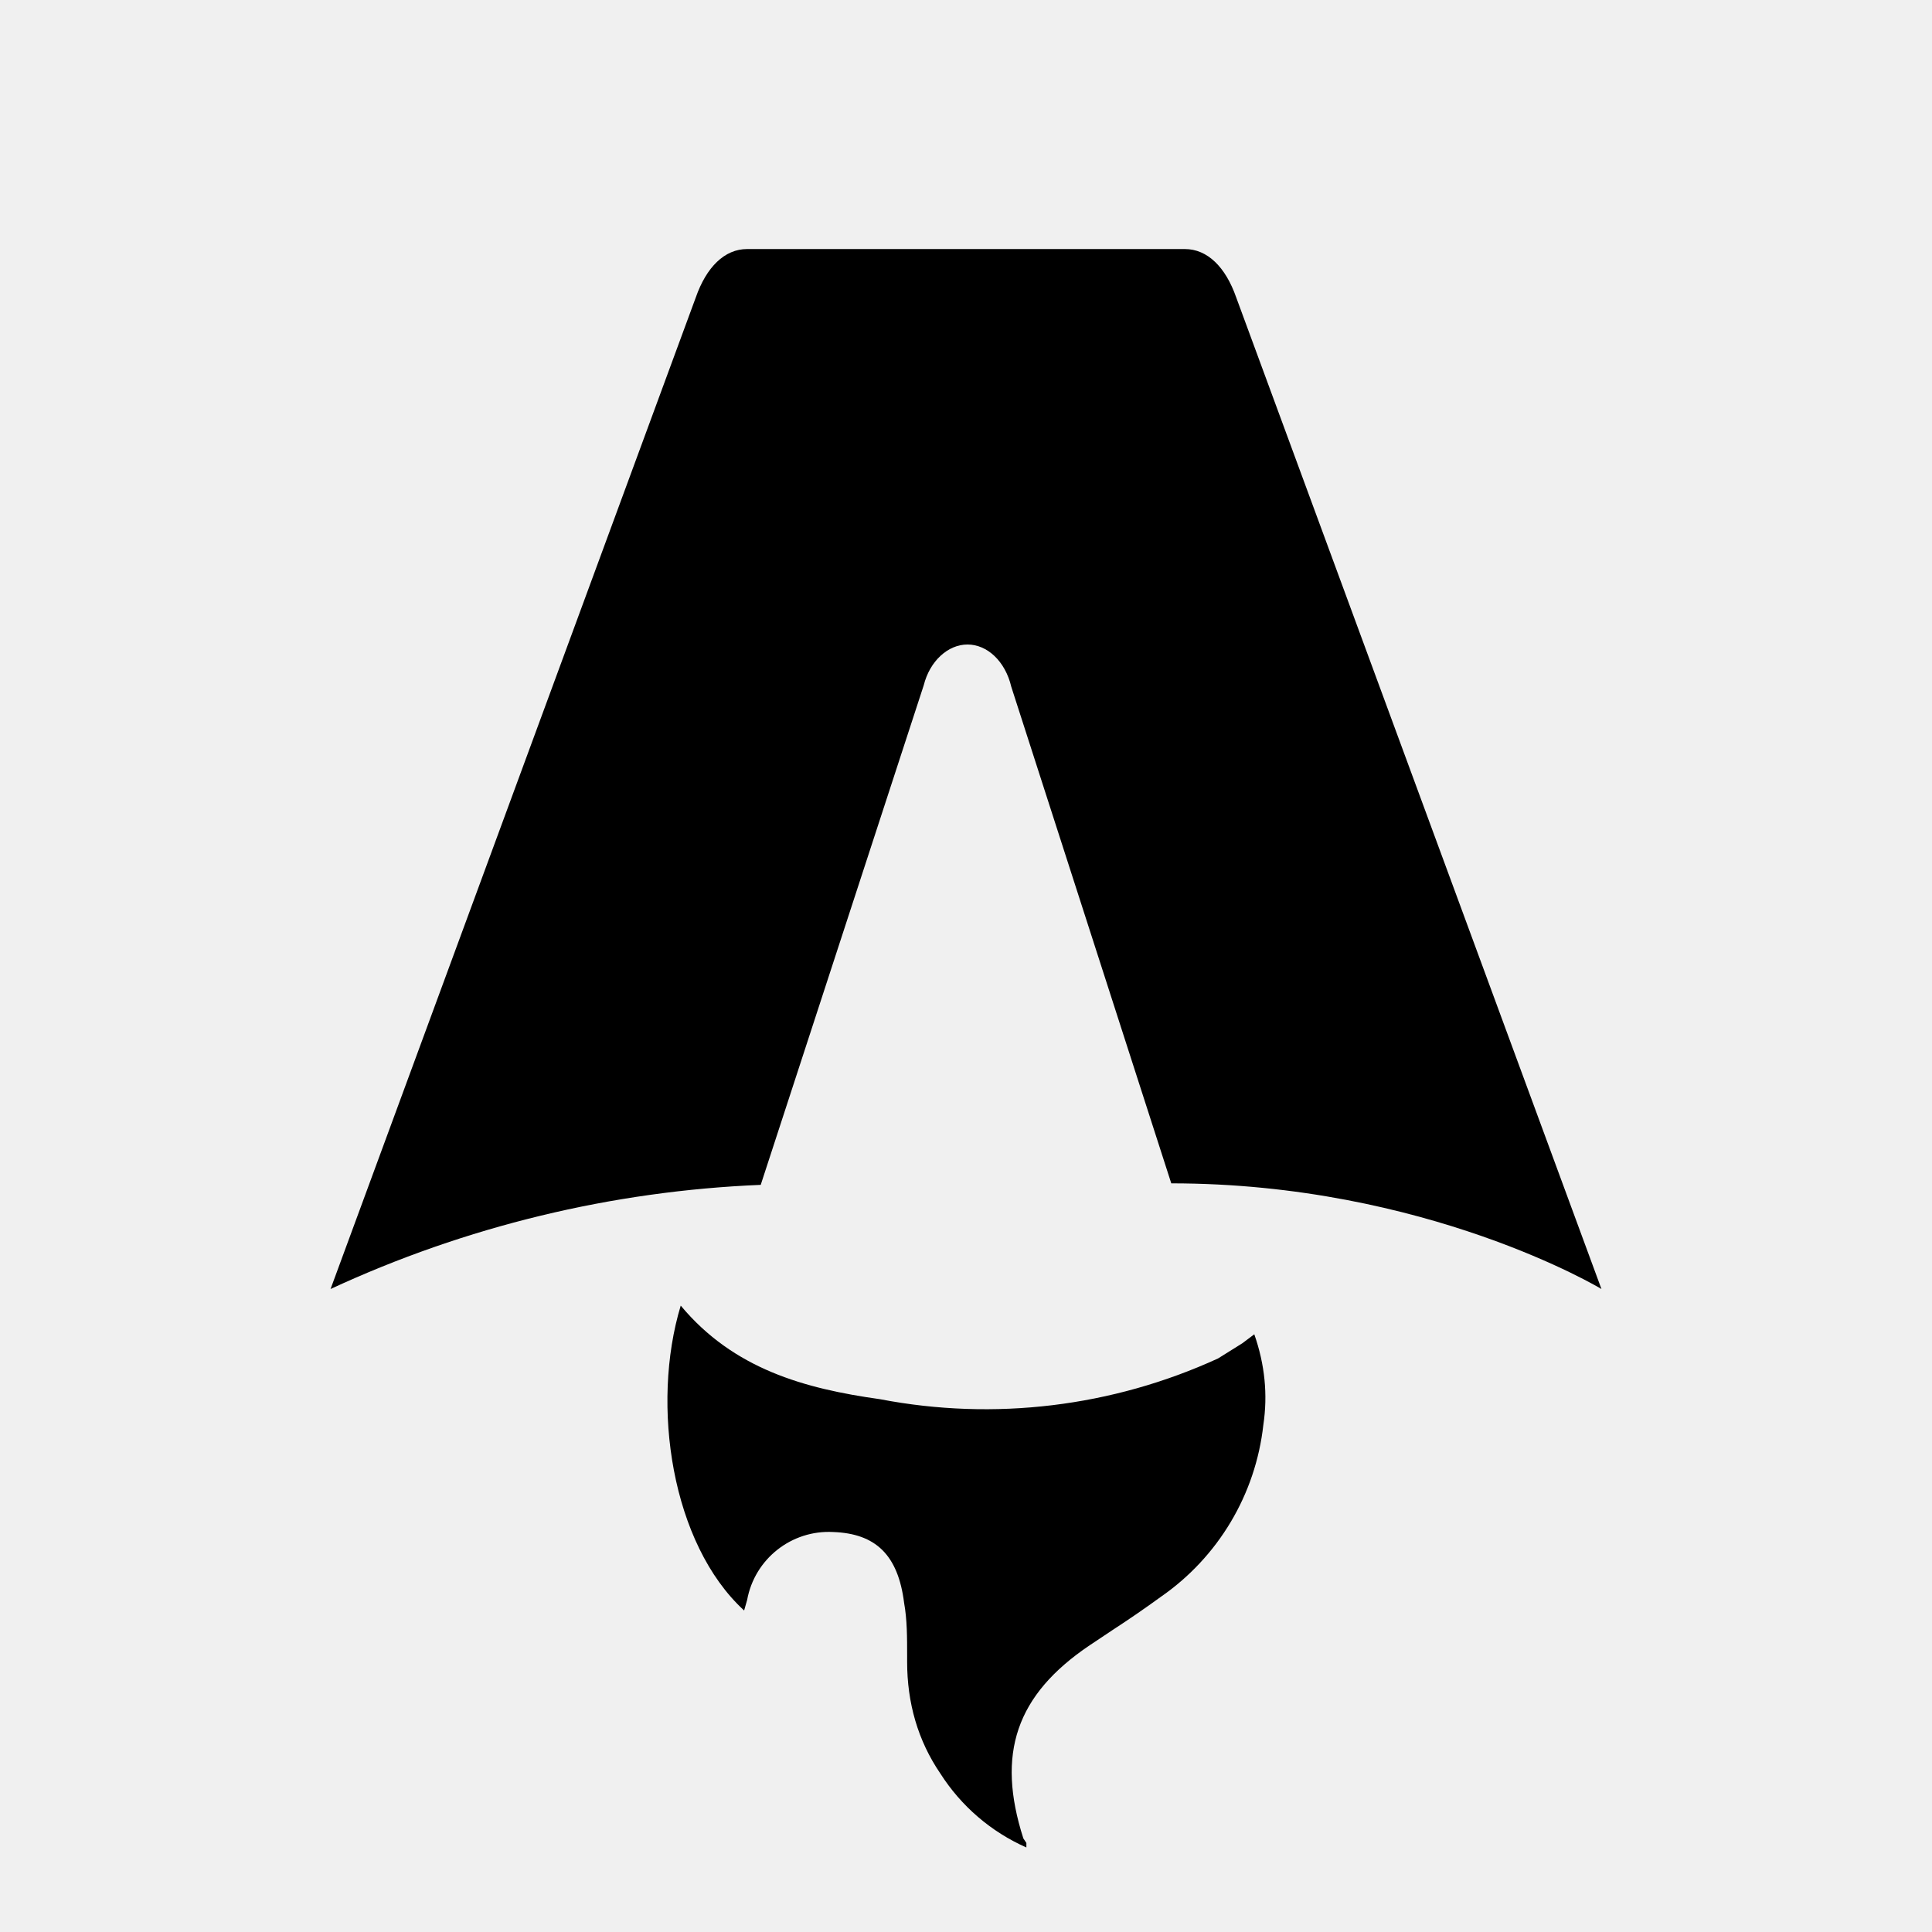
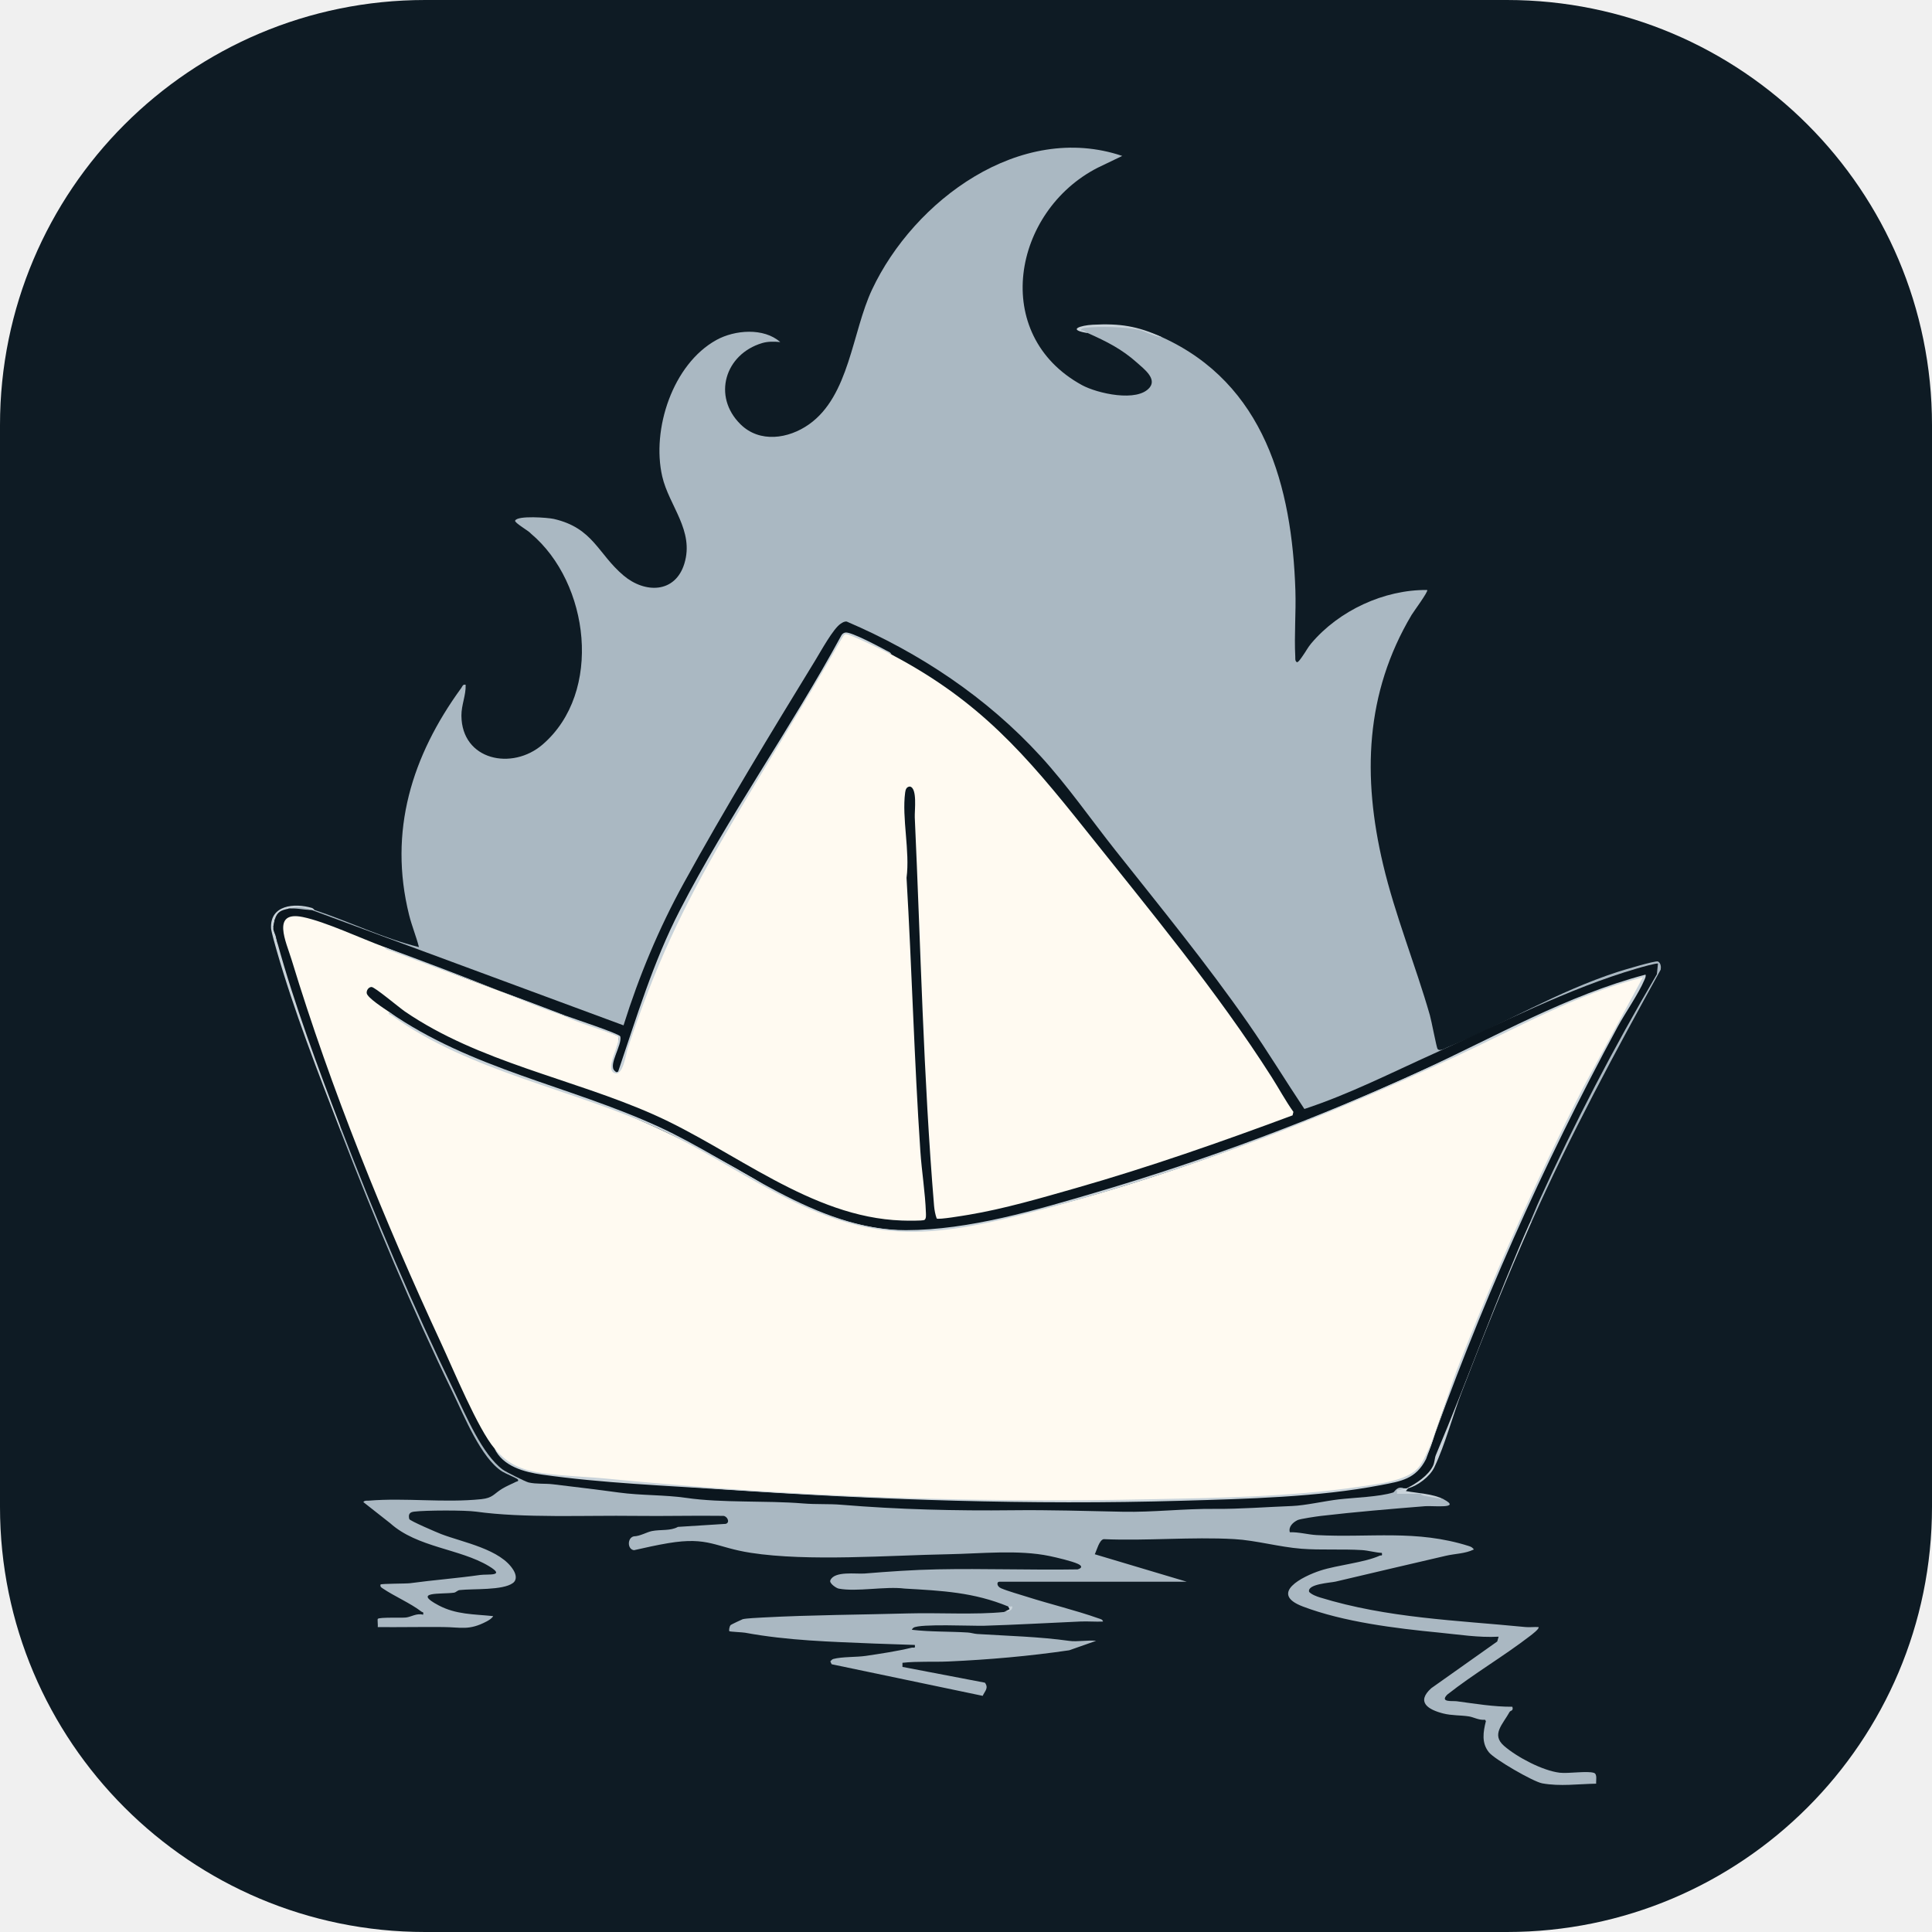
- <svg xmlns="http://www.w3.org/2000/svg" fill="none" viewBox="0 0 128 128">
-   <path d="M50.4 78.5a75.1 75.1 0 0 0-28.5 6.9l24.2-65.7c.7-2 1.9-3.2 3.4-3.2h29c1.5 0 2.7 1.2 3.4 3.2l24.2 65.7s-11.6-7-28.5-7L67 45.5c-.4-1.7-1.6-2.8-2.9-2.8-1.3 0-2.5 1.1-2.9 2.7L50.4 78.5Zm-1.1 28.2Zm-4.2-20.2c-2 6.6-.6 15.8 4.2 20.2a17.5 17.5 0 0 1 .2-.7 5.5 5.5 0 0 1 5.7-4.5c2.8.1 4.3 1.5 4.7 4.7.2 1.1.2 2.3.2 3.5v.4c0 2.7.7 5.2 2.2 7.4a13 13 0 0 0 5.7 4.9v-.3l-.2-.3c-1.8-5.6-.5-9.5 4.4-12.8l1.5-1a73 73 0 0 0 3.2-2.2 16 16 0 0 0 6.8-11.4c.3-2 .1-4-.6-6l-.8.6-1.6 1a37 37 0 0 1-22.4 2.7c-5-.7-9.7-2-13.2-6.2Z" />
-   <style>
-         path { fill: #000; }
-         @media (prefers-color-scheme: dark) {
-             path { fill: #FFF; }
-         }
-     </style>
+ <svg xmlns="http://www.w3.org/2000/svg" viewBox="-140 -167 2813 2813">
+   <rect width="2813" height="2813" x="-140" y="-167" fill="#0e1b24" rx="619" />
+   <path id="fav-water" fill="#aab8c2" d="m356 1474 7.8 12.88c58.19 143.46 119.79 289.74 188.24 425.8 21.69 47.76 60.59 80.74 113.31 77.43 136.9 19.44 273.97 26.11 410.63 29.24 224.48 13.63 451.01 13.04 673.28 1.79 46.11-6.28 91.98-12.56 137.59-18.84 4.01-5.67 14.47-11.95 17.16-2.31-.06 3.42-3.4 6.09-10 8 .63-4.12 11.8-5.31 14.52-1.87l18.48 1.87c11.64 1.92 23.31 4.59 35 8 26.86 14.31-15.77 9.11-26.98 10.02-50.34 4.09-101.71 8.33-151.81 14.19-6.18.72-30.23 4.25-33.93 6.07-6.65 3.28-13.58 9.53-11.29 17.72 12.83-.54 26.33 3.41 38.93 4.09 77.67 4.18 145.05-8.44 221.95 16.05 3.27 1.04 5.04 2.12 7.12 4.88-12.85 6.29-27.13 6.02-40.78 9.2-53.54 12.49-106.84 24.86-160.42 37.58-7.61 1.81-42.14 3.46-38.68 15.03 3.65 3.91 10.92 6.59 15.94 8.13 98.18 30.14 197.85 33.09 298.97 43.03 6.22.61 12.72-.36 18.96.04 2.32 2.02-10.18 11.36-12.12 12.86-38.89 29.94-82.01 55.02-120.58 85.42-11.51 11.75 7.69 8.92 13.7 9.73 26.94 3.59 53.66 8.14 81.02 8 1.9 6.4-2.81 5.37-3.95 7.43-10.16 18.37-27.12 33.09-8.11 49.61 18.94 16.45 56.1 36.04 80.99 39.01 12.7 1.52 39.99-2.99 49.78.22 5.29 1.73 2.88 11.12 3.29 15.73-26.12.43-52.54 4.27-78.54-.48-13.13-2.4-69.12-34.81-77.5-45.06-11.16-13.66-8.46-29.8-4.49-45.56l-1.37-1.97c-8.71.93-16.4-3.76-23.21-4.84-12.12-1.92-24.98-1.08-37.68-4.32-21.43-5.47-39.91-16.39-17.24-36.8l96-67.98 2.01-6.99c-29.22 1.57-58.08-3.17-87.01-5.99-63.11-6.15-138.54-15.39-198.04-37.96-50.12-19.02.01-44.05 25.73-52.38 24.83-8.04 64.51-11.65 86.29-21.7 2.07-.95 3.97 1.62 3.04-3.97-9.51-.43-19.53-3.51-28.93-4.09-28.42-1.77-59.69.23-88.05-1.95-32.29-2.49-66.58-12.28-97.95-14.05-62.16-3.5-127.58 2.79-190.09.07-6.47 1.2-10.07 16.16-12.98 21.99l133.99 40.01h-273c-4.03 0-3.89 6.71 2.52 9.48 9.62 4.16 26.86 8.97 37.61 12.39 34.69 11.04 70.21 19.39 104.48 31.52 2.55.9 5.84 1.34 6.39 4.59-10.97.48-22.11-.55-33.08-.06-46.25 2.06-93.63 4.75-139.83 6.17-17.48.53-94-3.2-103.1 2.9-.8.54-2.64 2.54-1.98 3 26.84 3.15 54.13 2.26 81.08 3.94 4.73.29 9.11 1.87 13.83 2.17 44.5 2.8 89.93 3.85 133.98 10.02 11.7 1.64 26.94-1.43 39.09-.08l-39.21 13.76c-58.36 8.56-116.83 13.66-175.7 16.3-22.35 1-44.77-.53-67.09 1.93v5.98l120.05 22.97c5.93 7.92-.32 12.46-3.2 19.17l-219.95-46.02-1.93-4.1c1.27-1.4 2.49-3.07 4.45-3.59 12.93-3.44 33.52-2.42 47.49-4.51 20.91-3.12 45.2-6.72 66.24-11.85 3.39-.83 5.82 1.96 4.85-4.04-19.62-.82-39.33-1.21-58.97-2.03-63.63-2.66-125.7-4.24-188.21-15.79-3.45-.64-22.01-1.39-22.83-2.19-.9-.88-.03-7.1 1.96-9.04.7-.68 16.59-8.23 17.53-8.47 4.99-1.27 22.81-2.1 29.54-2.46 70.69-3.78 141.55-4 212.06-5.94 42.88-1.18 98.3 2.17 138.92-2.08 8.32-1.46 10.32-4.13 6-8-50.36-20.76-96.43-22.95-150.92-26.08-27.99-3.58-69.79 5.1-96.03.04-3.48-.67-13.87-7.75-12.08-12 5.91-14.04 37.53-8.97 50.02-9.98 34.95-2.83 70.66-5.37 105.94-6.06 67.96-1.35 136.09 1.19 204.07.07 6.98-2.01 6.81-5.18.18-8.15-9.09-4.07-30.4-9.06-40.75-11.25-45.35-9.55-100.14-3.55-147.49-2.67-86.65 1.6-203.86 10.89-287.78-2.05-51.77-7.98-61.12-23.97-120.33-14.07-16.84 2.82-33.08 6.51-49.69 10.24-9.88-1.21-10.01-18.02-.25-20.18 8.91-.12 18.89-6.2 26.33-7.68 12.81-2.54 26.71.08 37.92-6.08l69.58-4.41c6.98-2.09 1.88-11.61-3.74-11.63-42.66-.61-85.37.59-128.03.03-72.18-.95-162.69 3.47-231.81-6.19-16.3-2.28-73.53-2.05-90.2 0-6.53.8-8.7 3.86-7.01 10.8.61 2.5 40.45 19.57 46.51 21.9 31.64 12.14 86.9 21.96 105.29 52.69 3.54 5.92 5.44 13.82-.89 18.53-14.73 10.98-58 8.08-77.71 10.28-2.94.33-5.19 3.4-8.19 3.81-18.84 2.55-61.26-2.12-22.27 18.46 25.64 13.54 51.17 12.71 79.37 15.65-1.53 3.16-6.29 6.05-9.32 7.66-25.96 13.7-37.17 8.48-63.59 8.24-31.69-.29-63.43.38-95.09.09.43-2.52-.67-11.32.03-11.99 2.77-2.68 34.72-1.2 41.04-1.96 7.96-.95 15.4-6.66 24.93-4.07 1.15-4.6-.87-3.29-2.51-4.57-15.39-12-39.72-22.49-56.2-33.7-2.38-1.62-3.96-2.37-3.27-5.71 1.62-1.42 37.51-1.14 43.09-1.91 33.48-4.58 68.66-7.21 102-12 10.75-1.55 38.24 2.49 12.68-12.88-42.46-25.53-104.03-26.88-143.6-62.4l-39.2-30.83c1.93-2.74 5.23-1.86 7.93-2.09 53.49-4.39 109.8 3.43 163.84-2.16 17.06-1.77 18.02-7.76 30.64-15.36 6.45-3.88 13.38-6.63 20.06-9.99 1.3-.65 4.1-.38 2.53-3.38-.77-1.47-18.29-8.71-22.6-11.41-30.94-19.41-55.4-80.58-71.75-114.25-60.34-124.26-113.9-252.5-163.64-381.36q-1.485-3.885 0-6Z" class="fav-logo-water" />
+   <g id="fav-flame" class="fav-logo-flame">
+     <path fill="#aab8c2" d="M318 1158c50.97 16.93 99.92 41.11 151.99 53.99-4.04-15.67-10.39-30.96-14.31-46.67-30.41-122.12 4.07-231.93 75.97-330.66 1.8-2.47 2.07-5.57 6.34-4.64.58 15.25-6.27 29.36-6.16 44.98.43 65.06 73.78 80.34 118.2 42.03 88.26-76.13 68.15-235.57-16.97-307.07-2.56-3.66-24.38-15.87-23.03-18.92 3.48-7.85 48.02-4.39 56.41-2.46 57.47 13.27 63.94 50.76 101.55 82.45 31.03 26.14 75.21 26.11 88.49-17.56 14.62-48.08-22.39-84-32.24-126.68-15.81-68.54 15.12-163.52 78.81-198.75 26.83-14.84 69.11-18.16 92.96 2.98-8.73-.74-17.79-1.05-26.44 1.54-54 16.19-72.7 77.53-31.35 118.25 27.89 27.46 69.75 21.19 99.66.07 58.93-41.61 62.66-134.18 91.8-196.2C1190.76 124.74 1345.72 9.87 1494 60.04l-35.77 17.19c-123.85 63.36-156.86 243.19-22.9 316.47 22.19 12.14 81.05 25.52 98.71 3.35 10.26-12.87-8.34-26.86-18.25-35.73-22.82-20.4-44.42-30.98-71.77-43.31-24.97-7.31-4.41-9.6 10.04-10.51 34.85-2.21 66.16 3.21 97.96 16.51 148.92 67.61 189.17 217.31 194.08 368.92 1.03 31.68-1.82 64.7-.17 96.17.15 2.84-.59 5.82 2.09 7.93 2.03 1.39 7.43-7.28 8.82-9.2 4.17-5.73 7.32-12.09 12.16-17.84 40.28-47.91 106.33-78.69 169.01-77.96 2.09 1.92-20.17 31.99-22.71 36.27-67.83 114.19-71.67 235.75-41.6 363.04 17.61 74.53 47.09 146.26 68.21 219.79 2.2 7.66 9.68 46.82 11.07 48.93 2.98 4.51 11.42-.96 15.45-2.62 83.57-34.38 158.26-80.49 246.72-109.28 7.77-2.53 55.54-16.88 58.83-15.24 4.11 2.05 4.72 7.77 3.98 11.92-66.48 120.31-131.99 241.36-187.94 367.19-.59 1.32-1.26 1.29-2 0l-.33-9.33c52.39-120.59 114.28-238.71 181.14-352.67.2-.36.8-7.95.6-8.32-5-8.96-168.7 58.15-191.59 69.77l-237.85 109.19a515.4 515.4 0 0 1-82.02 30.24c-86.35-135.3-183.99-263.73-285.69-388.38-50.25-67.76-100.31-133.03-164.83-188.23s-137.35-98.18-215.48-132.46c-6.24-2.74-24.23 26.06-27.51 31.36-68.7 111.38-141.26 230.09-205.26 347.4-36.28 66.5-64.43 136.04-89.23 207.46l-4.76 1.15-450.23-166.57-.93-4.61c.71-1.5 2.04-1.5 4 0Z" />
+     <path fill="#c9d3da" d="M1552 324c-11.46-.77-23.53-8.31-34.25-10.75-19.4-4.41-56.65-5.2-76.57-3.07-1.92.21-7.53.88-7.16 3.79 4.07-.22 6.93 2.65 9.99 4.02-31.73-4.92-10.06-11.29 7.01-12.18 39.75-2.06 64.93 1.81 100.99 18.18Z" />
+   </g>
+   <g id="fav-boat" class="fav-logo-boat">
+     <path fill="#c9d3da" d="M2090 1612c-36.14 81.28-69.67 164.37-101.56 247.44-13.43 34.98-24.22 76.81-40.04 109.96-6.47 13.56-24.3 26.93-38.4 30.6-.66.87-1.33.87-2 0l.86-4.9c18.87-9.84 35.95-22.73 37.99-44.92 42.82-109.85 87.3-218.93 133.42-327.23L2088 1612zM318 1158c-1.33 0-2.67-.01-4 0-.37 1.8-1.05 1.73-2 0-10.39-3-21.31-3.8-32-2-.38 3.75-3.75 6.27-10.12 7.55-2.98 4.86-6.27 7.68-9.88 8.45l-2 10c3.78 1.13 3.78 2.87 0 4l2 6c5.53.82 6.28 2.32 2 6l2 8 4.72 7.07a6805 6805 0 0 0 86.89 252.43l.39 8.5v6c-32.78-84.93-68.38-176.31-93.36-263.64-1.79-6.27-7.63-26.65-7.92-31.65-1.92-34.02 33.87-37.28 59.4-29.76 2.11.62 3.33 2.86 3.88 3.04Z" />
+     <path fill="#c9d3da" d="M1908 2000c.64-.14 1.38.16 2 0l-2.97 3.99c17.31 3.23 39.77 3.91 54.97 12.01-9.36-1.67-18.69-3.46-28.12-4.88-2.49-.37-5.97-3.12-6.88-3.12h-33l-.02-5.99c4.1 1.58 7.58-1.53 10.02-2.01.73-5.45 1.87-4.92 4 0m-580 172c1.24.51 4.23-.35 5.99.01.39 6.44-6.58 7.42-11.99 7.99l8.01-4.04z" />
+     <path fill="#0b161e" d="m314 1158 453.87 167.92c22.71-72.24 51.33-141 87.79-207.26 59.22-107.64 127.21-219.33 191.55-324.45 7.95-12.98 26.03-46.1 36.88-53.1 2.74-1.77 5.27-3.53 8.78-3.1 106.43 45.56 203.83 110.43 282.16 195.97 39.41 43.03 72.98 91.6 108.97 137.03 65.85 83.11 133.04 165.17 193.66 252.34 28.29 40.68 54.03 83.13 81.52 124.33 65.04-21.37 126.39-52.68 188.74-80.75 96.27-43.34 195.11-94.54 296.03-123.97 4.16-1.21 28.76-8.25 30.04-6.95l-1.55 15.45c-62.73 106.81-119.76 216.22-170.97 329.02-4.84 10.65-8.91 21.24-13.47 31.53-49.61 112-89.93 227.15-137.41 339.59-1.85 4.37-1.51 10.19-4.19 15.81-6.69 14.02-24.8 26.04-38.4 32.6-1.2.26-2.78-.24-4 0-9.9-3.97-13.33 5.31-15.46 6-19.86 6.41-57.22 7.52-79.44 10.1-19.94 2.31-48.47 8.9-67.99 9.65-36.62 1.4-75.66 4.49-112.03 4.17-45.7-.4-89.85 5.07-134.16 4.17-53.11-1.08-106.58-2.79-160.01-2.18-83.49.96-166.59-1.09-249.83-7.98-18.76-1.55-35.93-.3-56.06-1.94-54.2-4.44-117.32-.45-169.92-8.09-31.71-4.6-65.5-3.33-98.2-7.8-31.65-4.32-64.64-8.24-95.99-12.01-11.33-1.36-23.99-.03-35.33-2.66-4.44-1.03-33-15.33-37.43-18.57-30.09-22.01-53.99-79.41-70.51-113.49-60.38-124.53-116.31-256.24-165.63-385.37-32.57-85.28-67.89-179.84-92-268l-2-8c-.41-1.69-1.42-3.8-2-6l-2-6c-.05-1.32-.06-2.68 0-4l2-10c3.51-11.82 9.42-13.66 20-16 10.69-1.81 21.61-1.01 32 2 .66.03 1.34 0 2 0Z" />
+     <path fill="#aab8c2" d="M312 1158c-10.68-.54-21.14-3.19-32-2 10.76-2.38 21.38-3.61 32 2m-54 24 2-10c-.27.91-1.98 9.47-2 10m6 24-2-8c.61 2.51 1.33 5.53 2 8m-4-14-2-6c.01.32 1.41 3.74 2 6" />
+     <path fill="#fffaf1" d="M1158 786c128.43 67.6 195.08 145.34 283.13 255.87 91.92 115.39 191.49 235.28 270.49 359.51 10.64 16.73 20.05 34.32 31.58 50.51l-1.22 5.08C1637.9 1495.7 1532.9 1532.49 1426 1563c-49.89 14.24-104.32 30.19-155.33 38.67-6.87 1.14-44.12 7.48-46.81 5.49-1.98-5.16-3.37-12.7-3.83-18.18-15.65-188.29-19.47-377.27-28.11-565.89-.45-9.71 4.09-42.95-7.21-44.9-4.96.4-6.23 4.46-6.8 8.72-5.01 37.23 7.17 85.46 2.02 124.18 7.75 132.55 11.18 265.49 20.1 397.9 2.01 29.84 7.08 60.16 8.11 89.99.1 2.97.54 8.37-2.01 10.15-2.46 1.73-27.79 1.15-33.21.96-132.7-4.66-244.05-102.36-361.56-154.44-118.42-52.5-254.09-76.12-361.98-150.02-7.9-5.41-43.85-35.68-48.42-35.57-4.3.09-7.43 4.78-7.05 8.85.63 6.7 25.73 22.69 32.09 27.1 51.21 40.13 115.97 66.06 177.8 89.23l151.09 53.15c80.9 33.43 158.6 73.08 233.1 118.94 112.96 58.41 188.19 71.34 313.95 43.86 273.42-59.74 541.67-174.15 791.83-296.51 51.27-24.06 103.78-45.86 158.68-60.25l1.32 1.86c-114.27 202.18-226.85 438.53-304.66 664.6-14.97 49.98-27.31 63.52-77.92 73.07-64.14 12.1-133.63 16.6-201.05 19.8-113.41 5.39-228.45 6.07-342.93 4.63-220.25-2.76-443.42-16.36-660.78-37.27-32.81-3.16-67.81-9.81-86.41-39.11-24.33-28.63-60.03-115.15-77.72-153.28-82.24-177.29-160.84-371.17-217.72-558.28-7.79-25.62-30.13-71.72 16.25-62.25 33.05 6.75 85.12 31.37 119.19 43.81 53.98 21.43 109.98 42.76 168 64l94 36q39.555 14.025 78.66 29.55c.26 11.15-2.34 22.49-7.8 34.04-6.47 16.72 6.56 29.49 12.74 7.52 33.68-114.69 82.29-226.69 145.1-329.96 60.03-98.84 119.36-197.84 178.01-297 6.96-4.87 59.72 23.83 69.29 29.85Z" />
+     <path fill="#c9d3da" d="M426 1306c121.12 84.16 262.16 107.39 393.35 167.65 113.74 52.24 229.3 150.65 359.71 150.46 92.28-.14 190.35-29.47 278.55-55.49 161.28-47.57 320.2-107.08 472.86-177.14 107.15-49.18 210.64-109.21 325.51-139.46.56 2.87-.5 4.91-1.56 7.42-8.92 21.08-27.73 47.65-39.19 68.81-109.41 201.95-202.73 412.13-278.88 629.12-14.99 29.36-36.01 32.22-65.99 38.01-90.85 17.54-196.76 20.02-289.29 22.71-221.1 6.42-441.68-1.29-662.1-16.06-88.3-5.92-182.58-9.56-269.96-22.04-26.09-3.73-56.9-12.04-69.02-37.98 20.36 23.96 40.38 31.61 71.02 35.98 30.88 4.41 62.89 4.99 93.96 8.04 260 25.46 522.68 35.4 784.04 30 102.71-2.12 207.89-3.29 309.7-18.3 24.4-3.6 69.98-8.41 86.33-27.67 18.73-22.05 42.43-106.98 54.88-139.12 54.77-141.32 116.71-279.65 185.31-414.69l86.75-160.23c-97.07 24.57-184.56 74.64-274.62 116.36-199.93 92.6-408.33 173.07-622.48 227.52-59.25 15.07-124.39 29.49-185.87 26.09-133.27-7.36-234.3-96.21-350.3-149.7-124.99-57.63-275.74-83.22-387.76-164.34-2.41-1.74-5.97-1.42-4.95-5.95" />
+     <path fill="#c9d3da" d="M1158 786c-8.18-4.3-62.58-30.73-66.62-29.72-1.89.47-3.24 2.24-4.31 3.8-55.11 97.37-115.19 191.88-171.41 288.57-63.3 108.86-101.56 190.41-141.53 310.47-2.97 8.91-7.04 42.52-20.14 35.92-13.81-6.96 10.93-44.29 5.71-52.74-2.36-3.81-69.34-22.96-77.69-30.3h2c10.56 4.03 76.35 25.46 79.13 29.99 3.12 12.42-17.96 41.5-8.22 50.11 1.65 1.46 2.9 3.22 5.16.97 27.14-79.94 50.85-159.07 89.61-234.4 70.19-136.41 162.1-265.48 235.39-400.6 1.4-2.33 3.28-3.75 6.04-4.12 8.38-1.13 49.52 20.93 59.61 26.35 2.81 1.51 6.01 2.3 7.29 5.71Zm-570 490c-53.26-19.51-106.75-39.18-160.06-58.94-3.07-1.14-6.66-1.24-7.94-5.06 56.39 20.58 112.35 41.83 168 64" />
+     <path fill="#c9d3da" d="M684 1312h-2c-32.12-9.53-63.71-23.93-94-36 32.01 11.73 64.39 23.94 96 36" />
+   </g>
</svg>
